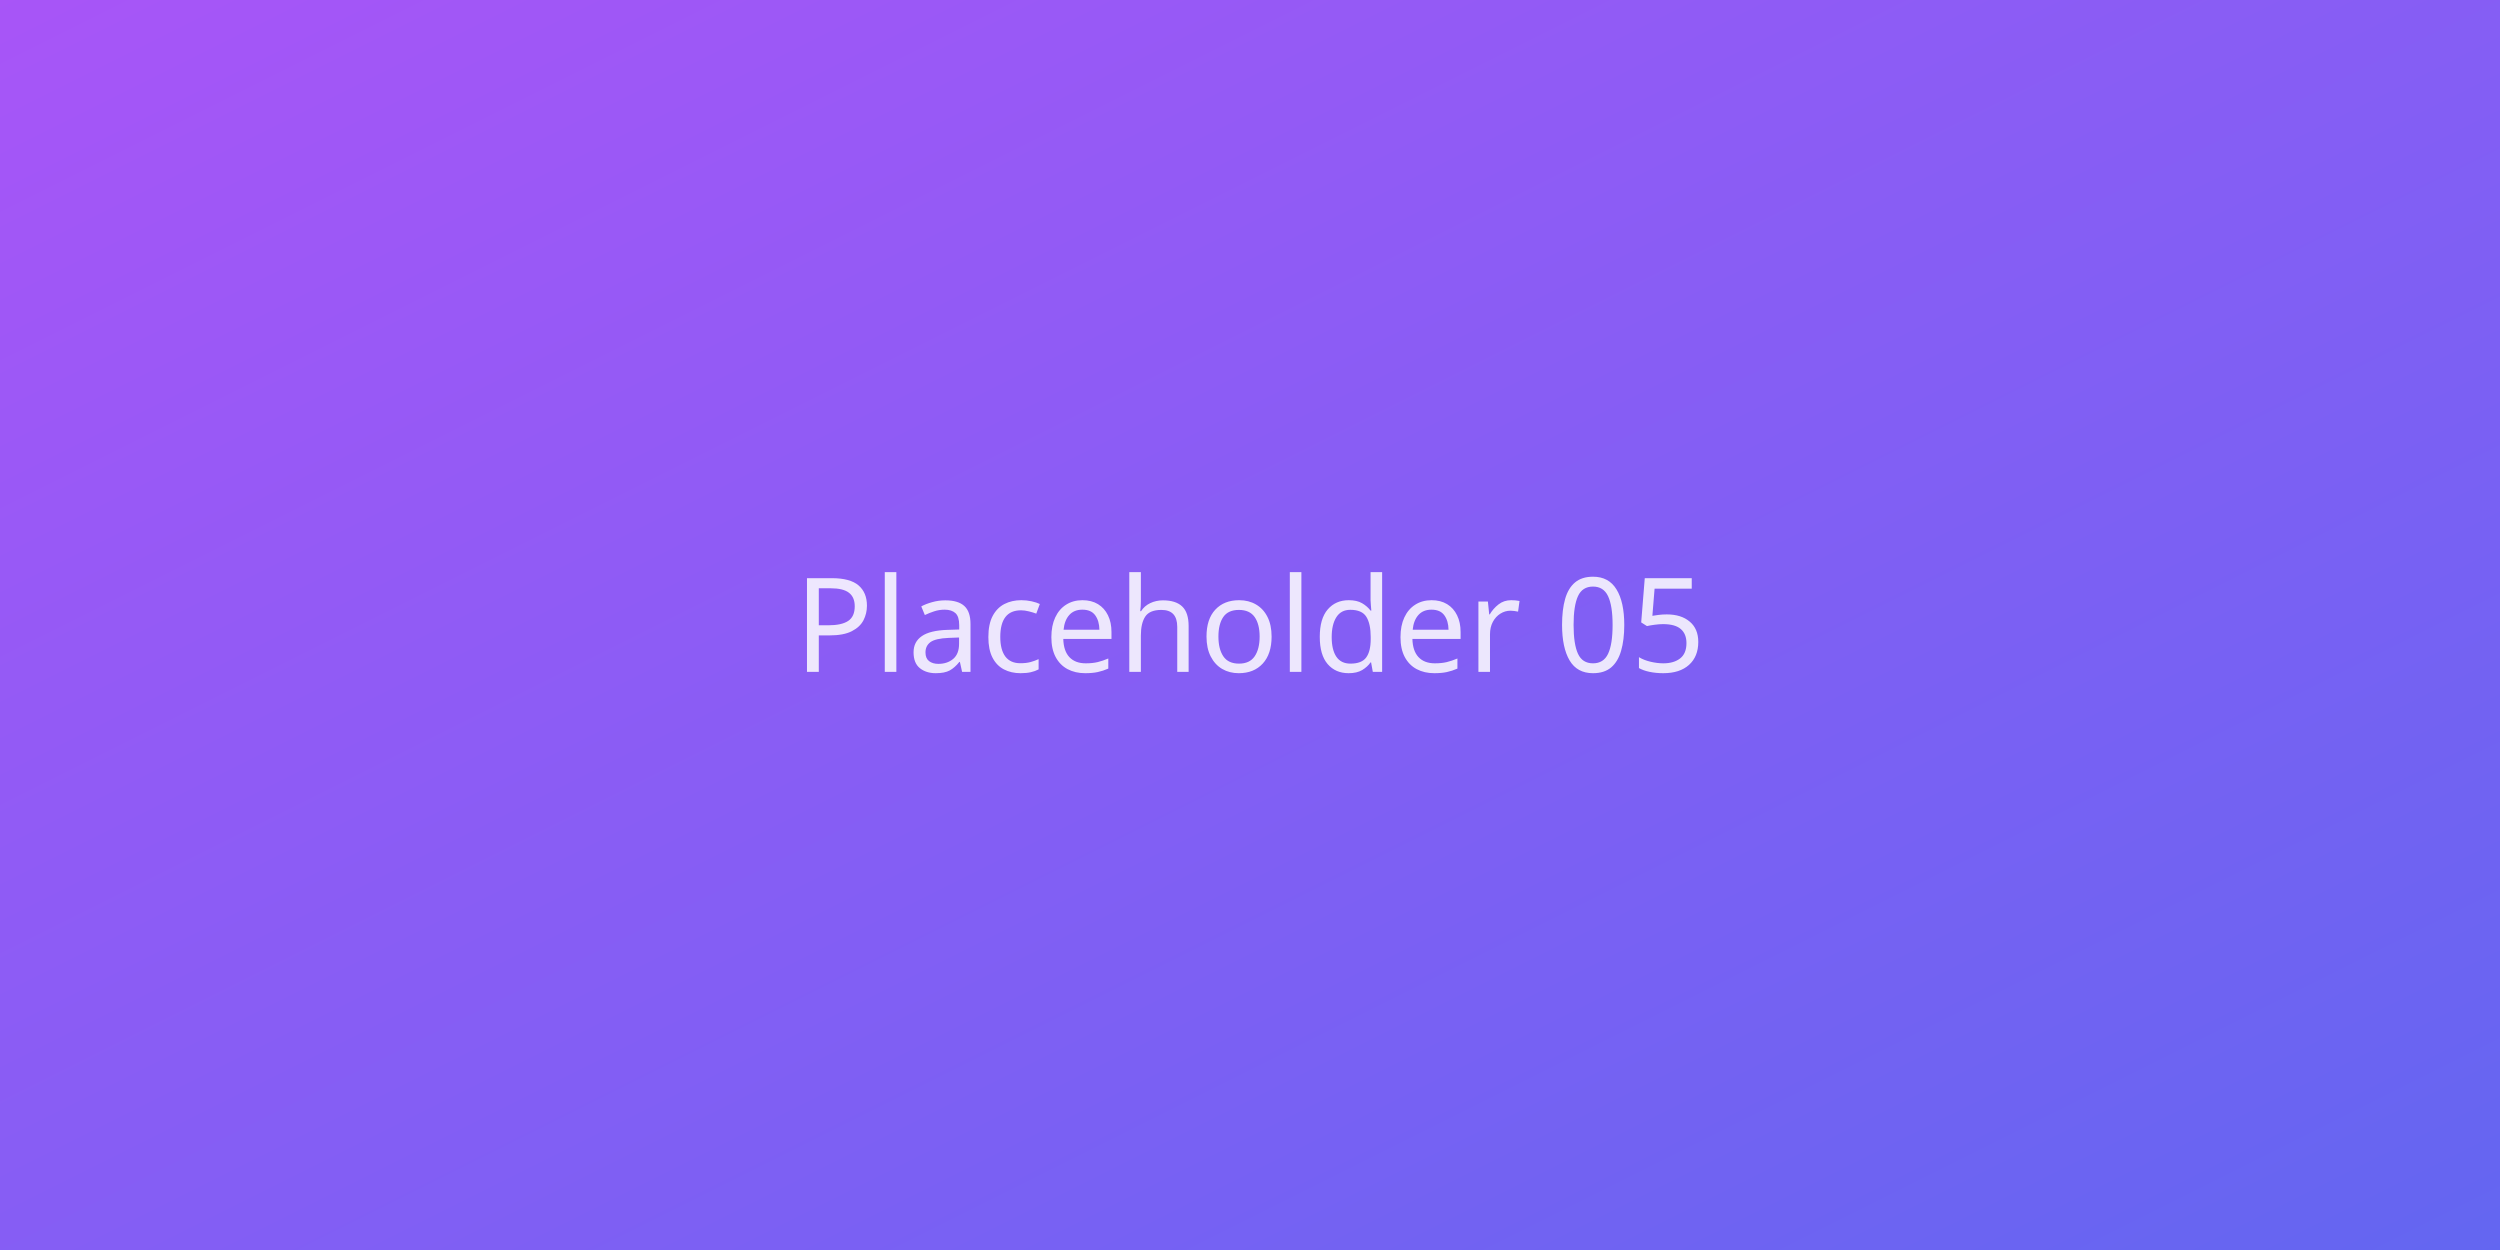
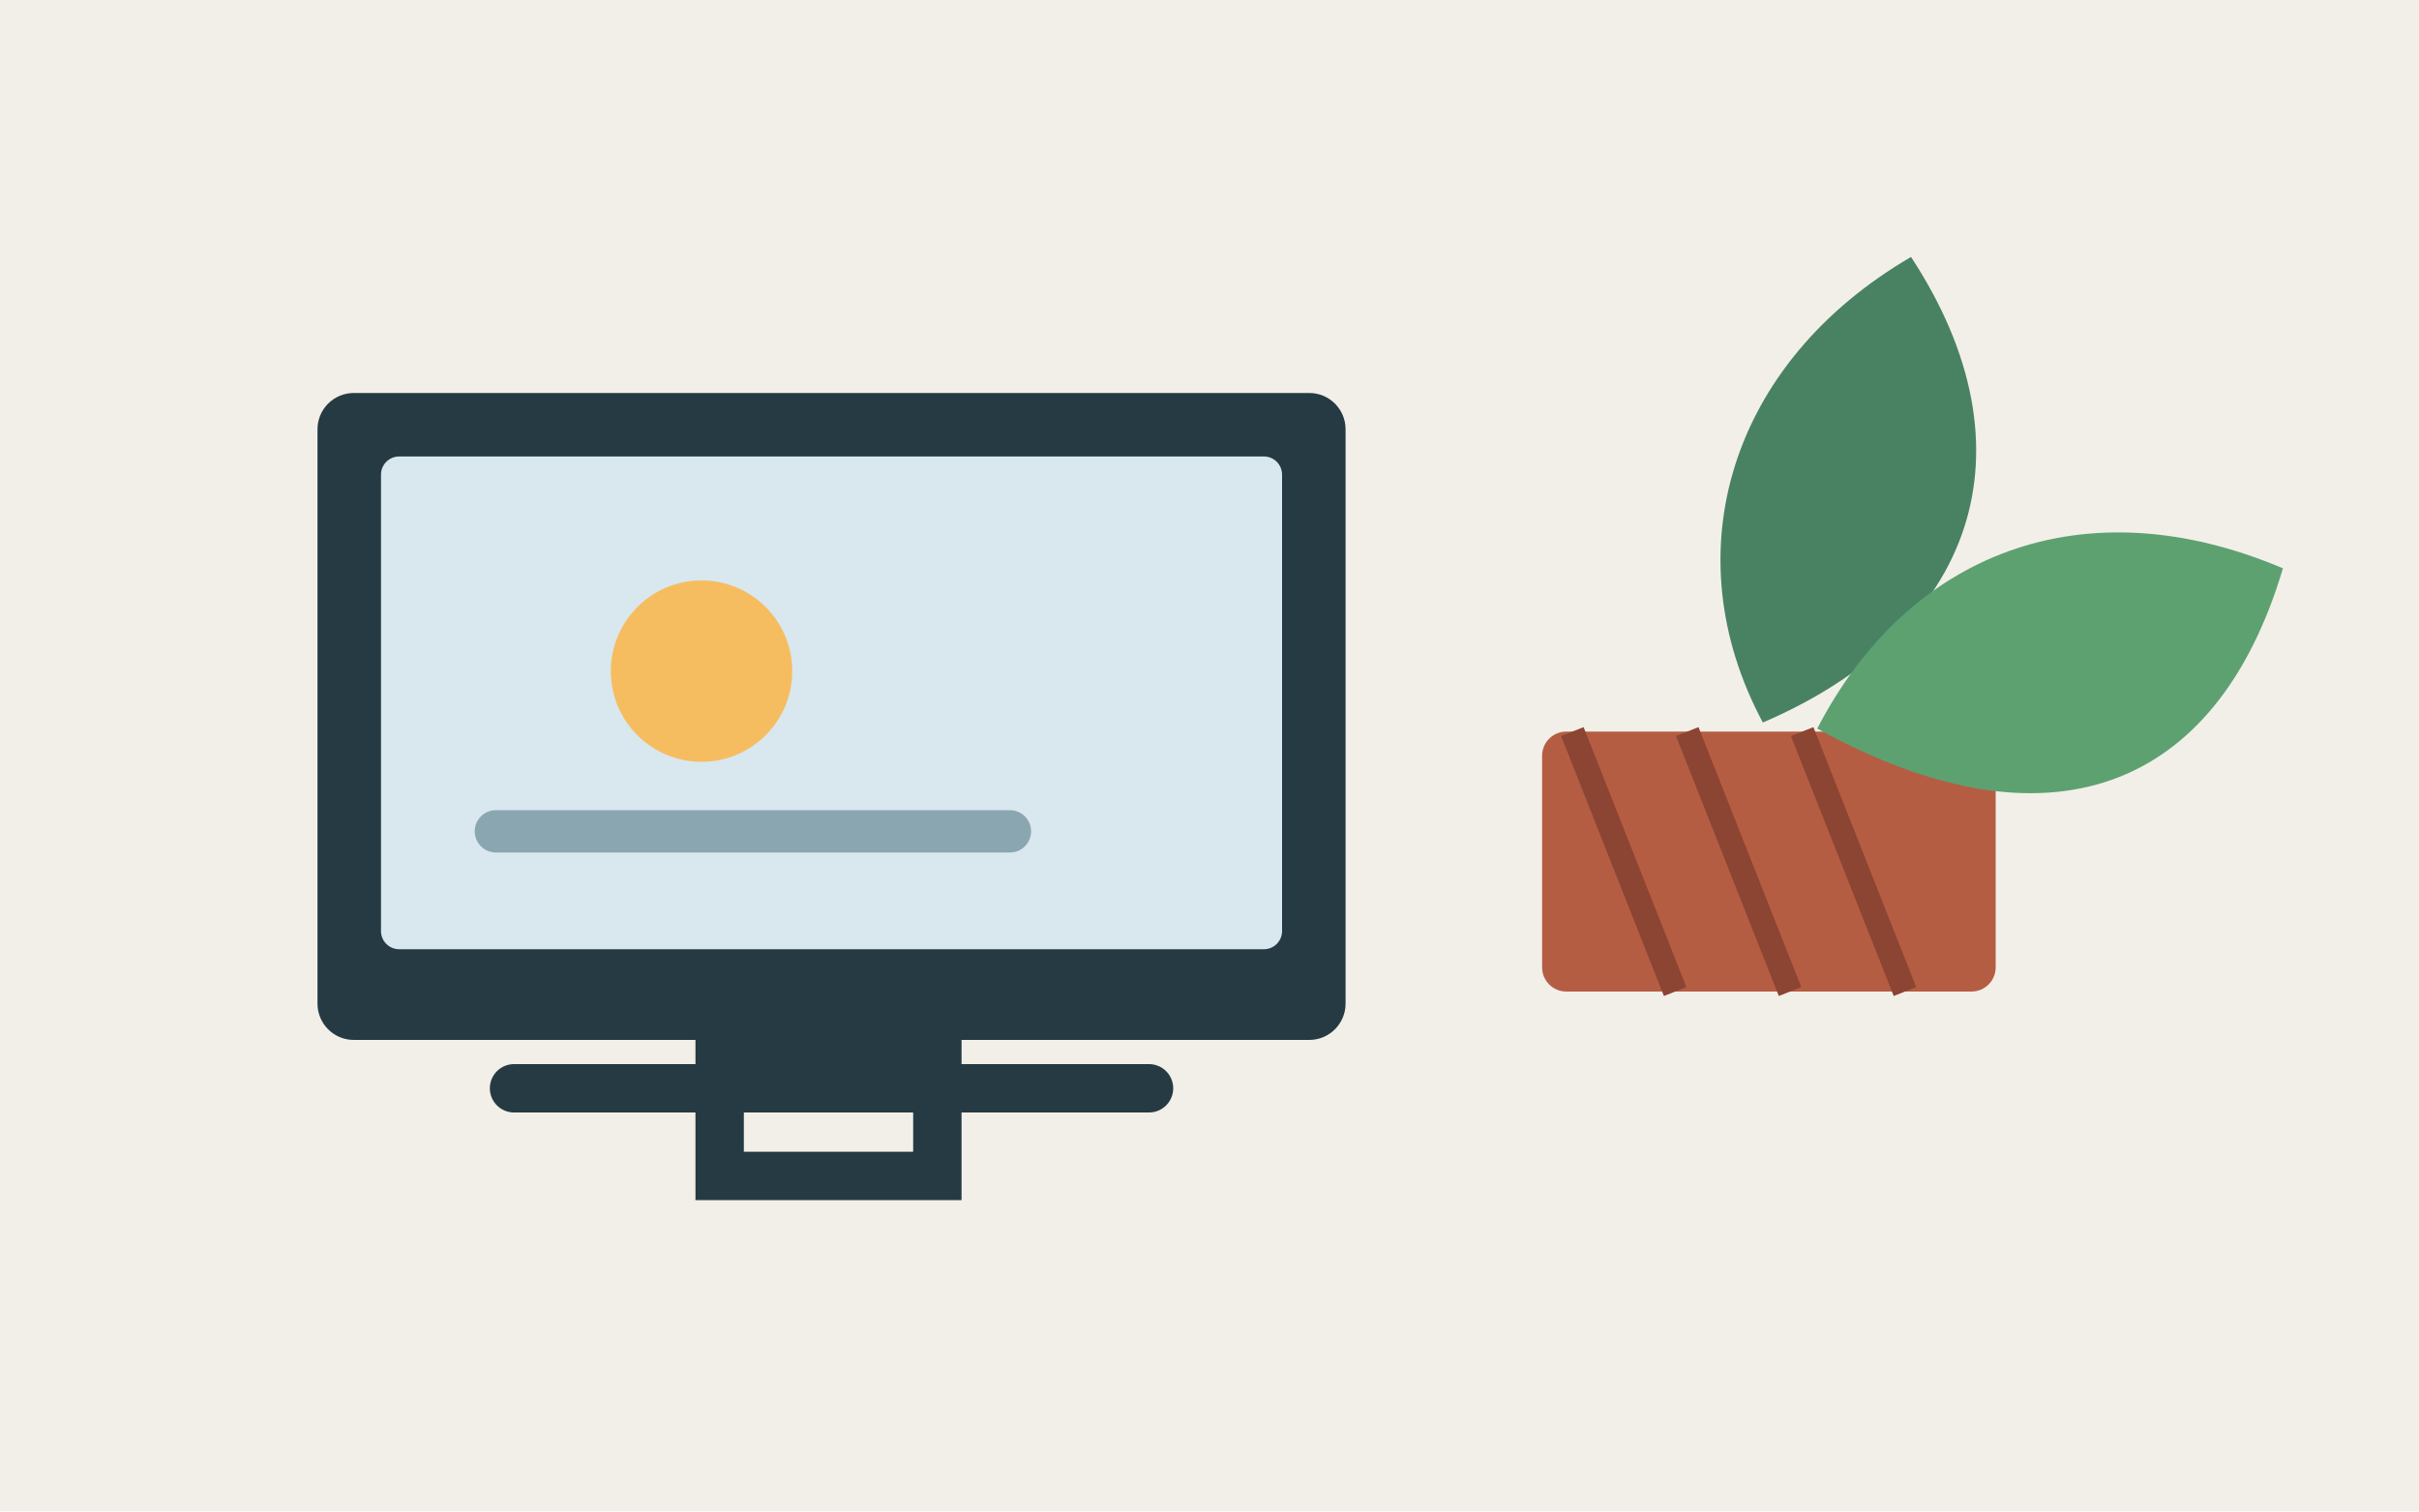
- <svg xmlns="http://www.w3.org/2000/svg" viewBox="0 0 800 400">
-   <defs>
-     <linearGradient id="g5" x1="0" y1="0" x2="1" y2="1">
-       <stop offset="0" stop-color="#a855f7" />
-       <stop offset="1" stop-color="#6366f1" />
-     </linearGradient>
-   </defs>
-   <rect width="800" height="400" fill="url(#g5)" />
-   <text x="400" y="215" font-family="system-ui, sans-serif" font-size="42" fill="rgba(255,255,255,0.85)" text-anchor="middle">Placeholder 05</text>
+ <svg xmlns="http://www.w3.org/2000/svg" viewBox="0 0 800 500" role="img" aria-label="Minimal home office desk">
+   <rect width="800" height="500" fill="#f2efe8" />
+   <rect x="105" y="130" width="340" height="214" rx="12" fill="#263a43" />
+   <rect x="126" y="151" width="298" height="163" rx="6" fill="#d9e7ef" />
+   <path d="M170 360h210M238 344h72v45h-72z" stroke="#263a43" stroke-width="16" stroke-linecap="round" fill="none" />
+   <rect x="510" y="242" width="150" height="86" rx="8" fill="#b55d43" />
+   <path d="M520 242l34 86M558 242l34 86M596 242l34 86" stroke="#8c4433" stroke-width="8" />
+   <path d="M583 239c-30-56-11-119 49-154 42 64 21 124-49 154z" fill="#488263" />
+   <path d="M601 241c30-58 88-81 154-53-22 74-78 95-154 53z" fill="#5da171" />
+   <circle cx="232" cy="222" r="30" fill="#f6bd60" />
+   <path d="M164 275h170" stroke="#8aa6b1" stroke-width="14" stroke-linecap="round" />
</svg>
